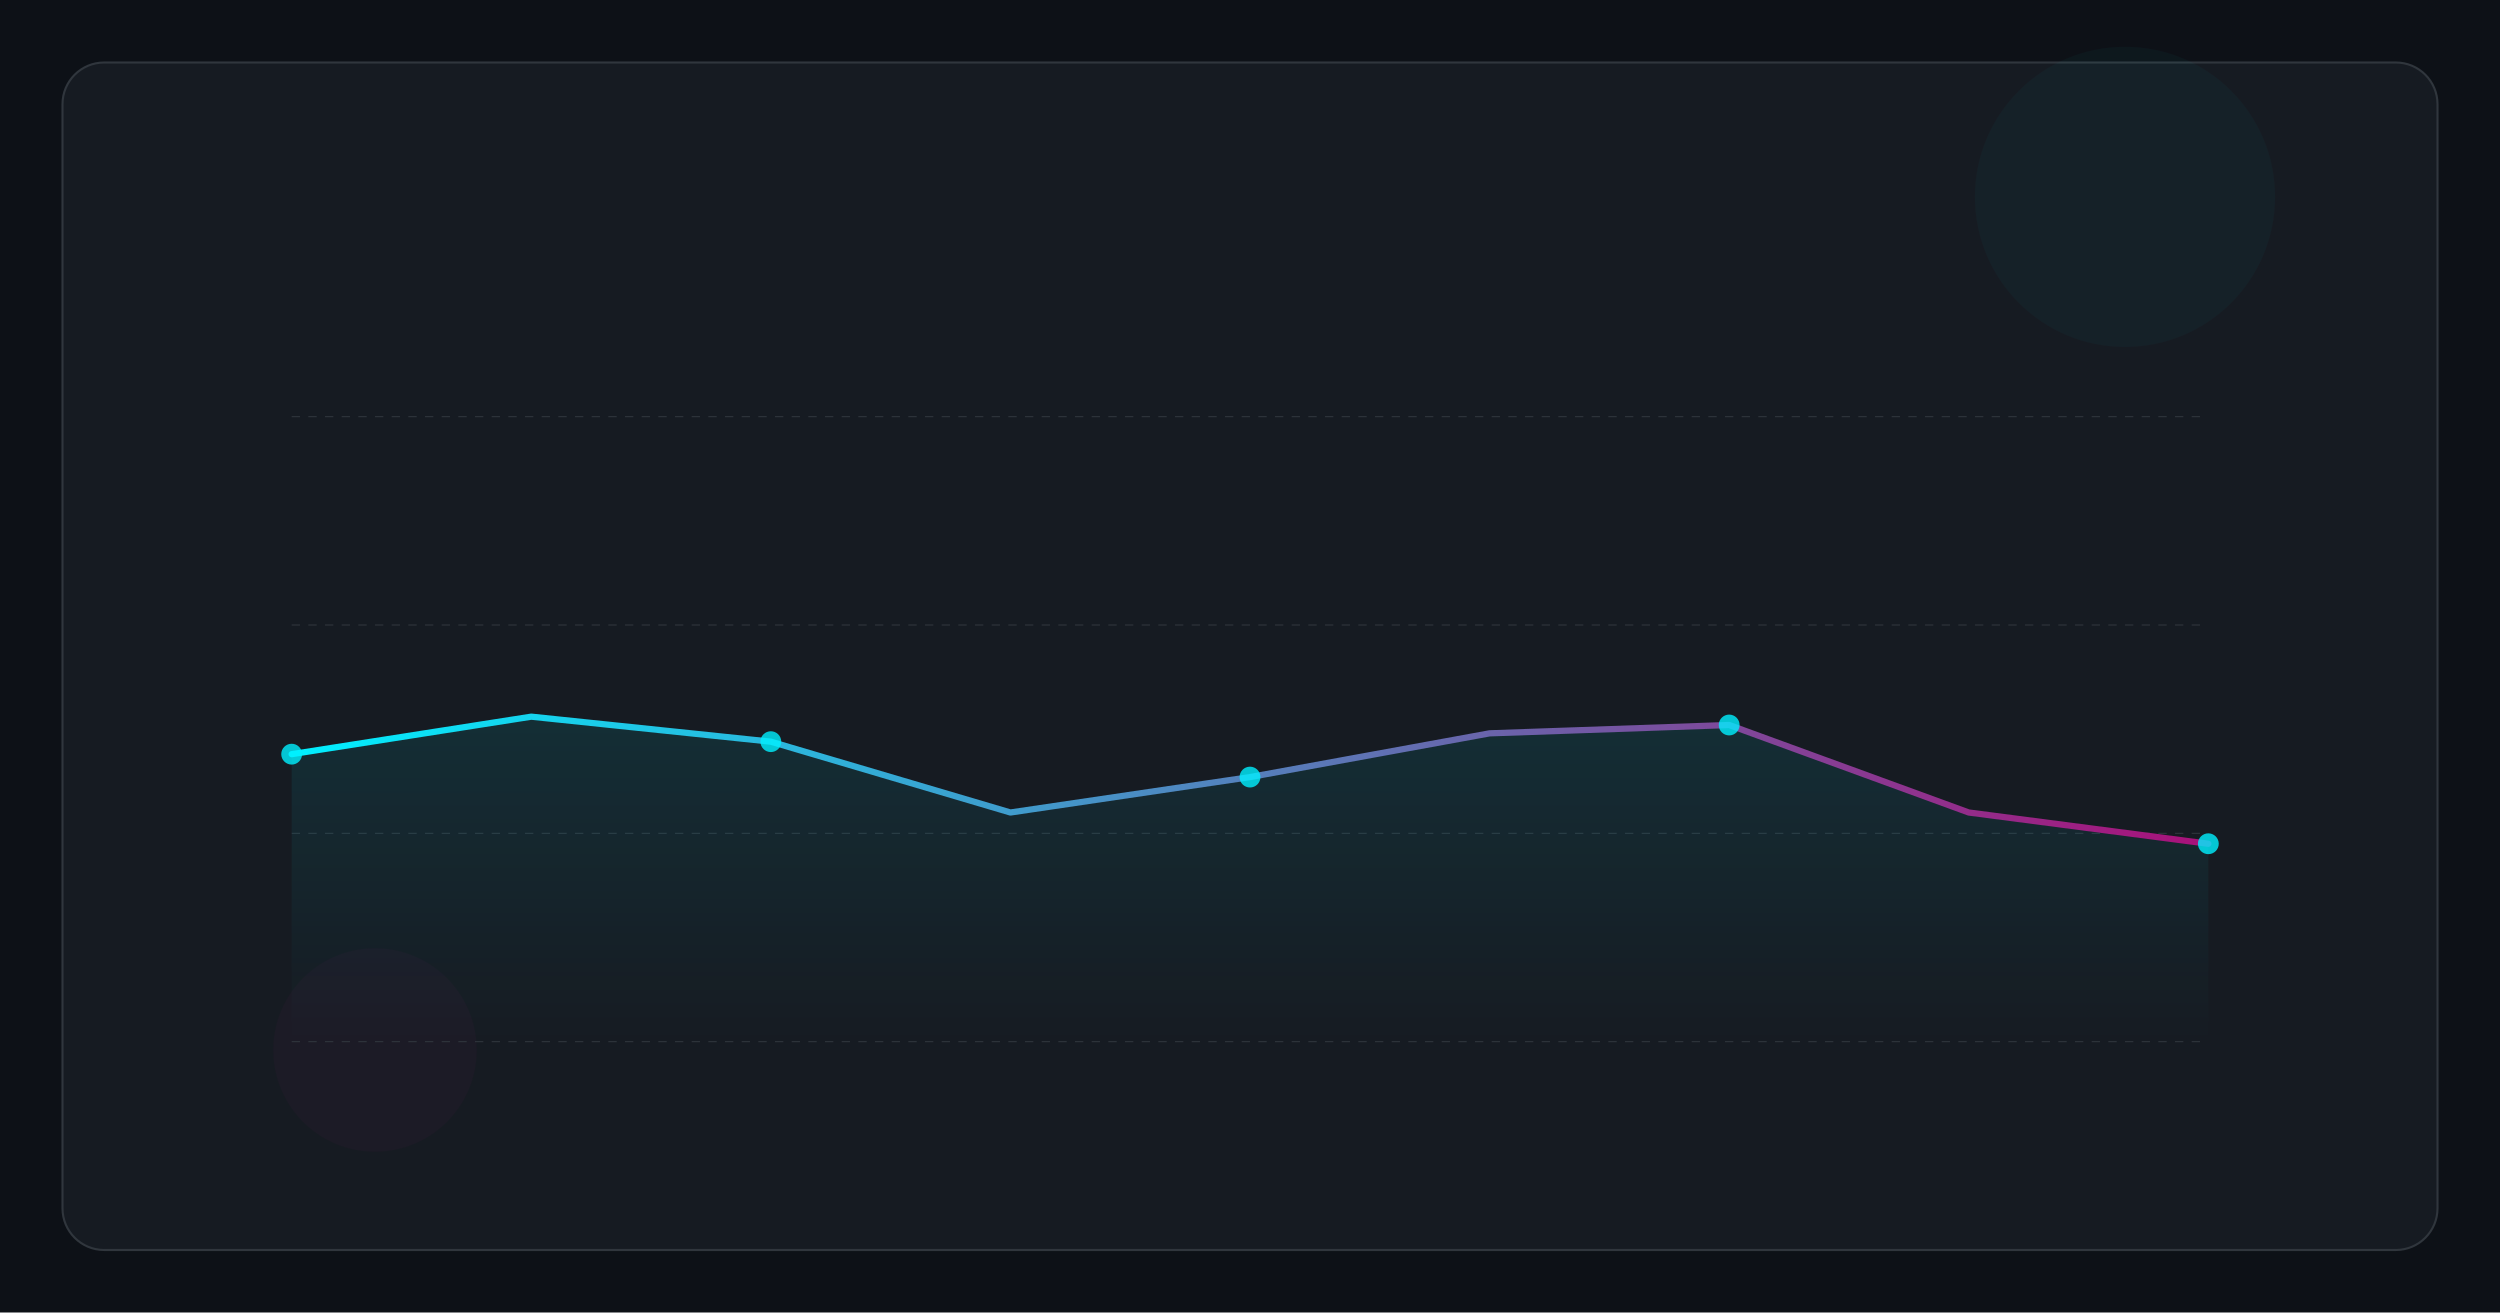
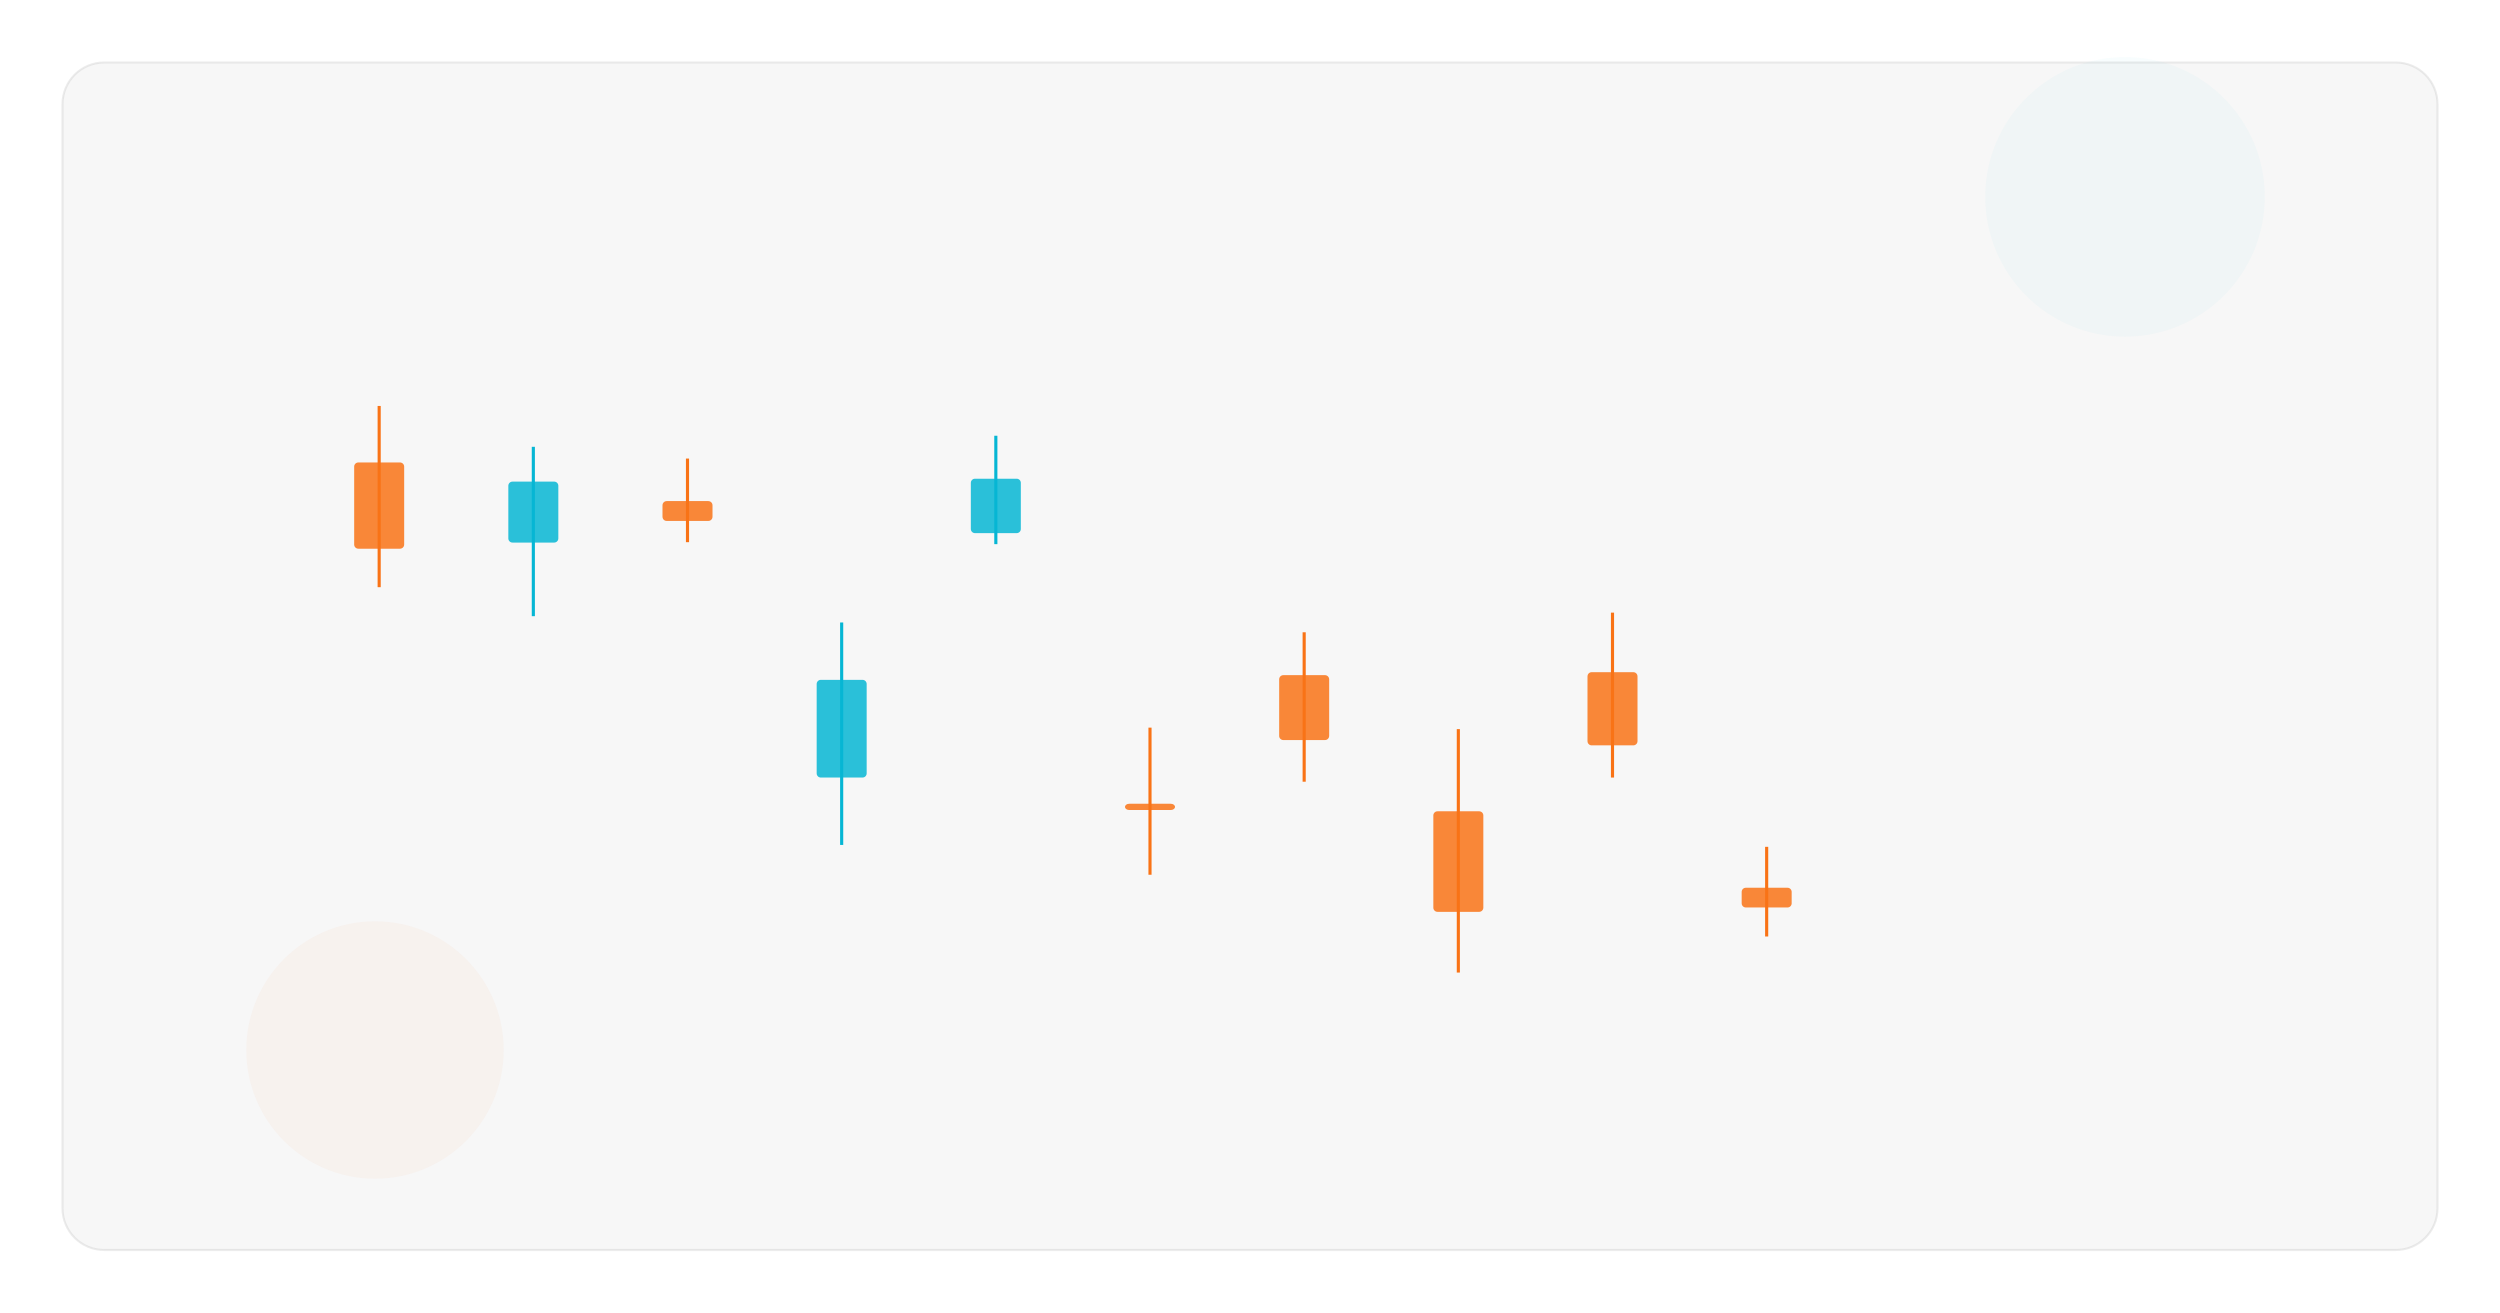
<svg xmlns="http://www.w3.org/2000/svg" viewBox="0 0 1200 630" fill="none">
-   <rect width="1200" height="630" fill="#0d1117" />
-   <rect x="30" y="30" width="1140" height="570" rx="20" fill="#161b22" stroke="#30363d" stroke-width="1" />
+   <rect width="1200" height="630" fill="transparent" />
+   <rect x="30" y="30" width="1140" height="570" rx="20" fill="rgba(128,128,128,0.06)" stroke="rgba(128,128,128,0.15)" stroke-width="1" />
  <defs>
    <linearGradient id="lineGrad" x1="0%" y1="0%" x2="100%" y2="0%">
-       <stop offset="0%" stop-color="#00F0FF" />
-       <stop offset="100%" stop-color="#A91079" />
+       <stop offset="0%" stop-color="#06B6D4" />
+       <stop offset="100%" stop-color="#F97316" />
    </linearGradient>
    <linearGradient id="areaGrad" x1="0%" y1="0%" x2="0%" y2="100%">
-       <stop offset="0%" stop-color="#00F0FF" stop-opacity="0.3" />
-       <stop offset="100%" stop-color="#00F0FF" stop-opacity="0" />
+       <stop offset="0%" stop-color="#06B6D4" stop-opacity="0.3" />
+       <stop offset="100%" stop-color="#06B6D4" stop-opacity="0" />
    </linearGradient>
    <linearGradient id="barGrad" x1="0%" y1="0%" x2="0%" y2="100%">
-       <stop offset="0%" stop-color="#00F0FF" />
-       <stop offset="100%" stop-color="#A91079" />
+       <stop offset="0%" stop-color="#06B6D4" />
+       <stop offset="100%" stop-color="#F97316" />
    </linearGradient>
  </defs>
-   <circle cx="1020" cy="94.5" r="72.05" fill="#00F0FF" opacity="0.03" />
-   <circle cx="180" cy="504" r="48.844" fill="#A91079" opacity="0.04" />
-   <line x1="140" y1="200" x2="1060" y2="200" stroke="#30363d" stroke-width="0.5" stroke-dasharray="4 4" />
-   <line x1="140" y1="300" x2="1060" y2="300" stroke="#30363d" stroke-width="0.5" stroke-dasharray="4 4" />
-   <line x1="140" y1="400" x2="1060" y2="400" stroke="#30363d" stroke-width="0.5" stroke-dasharray="4 4" />
-   <line x1="140" y1="500" x2="1060" y2="500" stroke="#30363d" stroke-width="0.5" stroke-dasharray="4 4" />
-   <path d="M140 362 L255 344 L370 356 L485 390 L600 373 L715 352 L830 348 L945 390 L1060 405 L1060 500 L140 500 Z" fill="url(#areaGrad)" opacity="0.3" />
-   <path d="M140 362 L255 344 L370 356 L485 390 L600 373 L715 352 L830 348 L945 390 L1060 405" stroke="url(#lineGrad)" stroke-width="3" stroke-linecap="round" stroke-linejoin="round" fill="none" />
-   <circle cx="140" cy="362" r="5" fill="#00F0FF" opacity="0.8" />
-   <circle cx="370" cy="356" r="5" fill="#00F0FF" opacity="0.8" />
-   <circle cx="600" cy="373" r="5" fill="#00F0FF" opacity="0.8" />
-   <circle cx="830" cy="348" r="5" fill="#00F0FF" opacity="0.8" />
-   <circle cx="1060" cy="405" r="5" fill="#00F0FF" opacity="0.8" />
+   <circle cx="1020" cy="94.5" r="67.101" fill="#06B6D4" opacity="0.03" />
+   <circle cx="180" cy="504" r="61.778" fill="#F97316" opacity="0.04" />
+   <line x1="182" y1="194.857" x2="182" y2="281.852" stroke="#F97316" stroke-width="1.5" />
+   <rect x="170" y="221.981" width="24" height="41.398" rx="2" fill="#F97316" opacity="0.85" />
+   <line x1="256" y1="214.467" x2="256" y2="295.765" stroke="#06B6D4" stroke-width="1.5" />
+   <rect x="244" y="231.172" width="24" height="29.265" rx="2" fill="#06B6D4" opacity="0.85" />
+   <line x1="330" y1="220.112" x2="330" y2="260.244" stroke="#F97316" stroke-width="1.5" />
+   <rect x="318" y="240.527" width="24" height="9.524" rx="2" fill="#F97316" opacity="0.85" />
+   <line x1="404" y1="298.788" x2="404" y2="405.574" stroke="#06B6D4" stroke-width="1.5" />
+   <rect x="392" y="326.321" width="24" height="46.904" rx="2" fill="#06B6D4" opacity="0.85" />
+   <line x1="478" y1="209.157" x2="478" y2="261.194" stroke="#06B6D4" stroke-width="1.5" />
+   <rect x="466" y="229.782" width="24" height="26.127" rx="2" fill="#06B6D4" opacity="0.85" />
+   <line x1="552" y1="349.265" x2="552" y2="419.878" stroke="#F97316" stroke-width="1.5" />
+   <rect x="540" y="385.807" width="24" height="3" rx="2" fill="#F97316" opacity="0.85" />
+   <line x1="626" y1="303.494" x2="626" y2="375.223" stroke="#F97316" stroke-width="1.5" />
+   <rect x="614" y="324.076" width="24" height="31.15" rx="2" fill="#F97316" opacity="0.85" />
+   <line x1="700" y1="349.976" x2="700" y2="466.83" stroke="#F97316" stroke-width="1.5" />
+   <rect x="688" y="389.419" width="24" height="48.264" rx="2" fill="#F97316" opacity="0.85" />
+   <line x1="774" y1="294.066" x2="774" y2="373.223" stroke="#F97316" stroke-width="1.5" />
+   <rect x="762" y="322.65" width="24" height="35.122" rx="2" fill="#F97316" opacity="0.85" />
+   <line x1="848" y1="406.478" x2="848" y2="449.514" stroke="#F97316" stroke-width="1.5" />
+   <rect x="836" y="426.118" width="24" height="9.474" rx="2" fill="#F97316" opacity="0.85" />
</svg>
